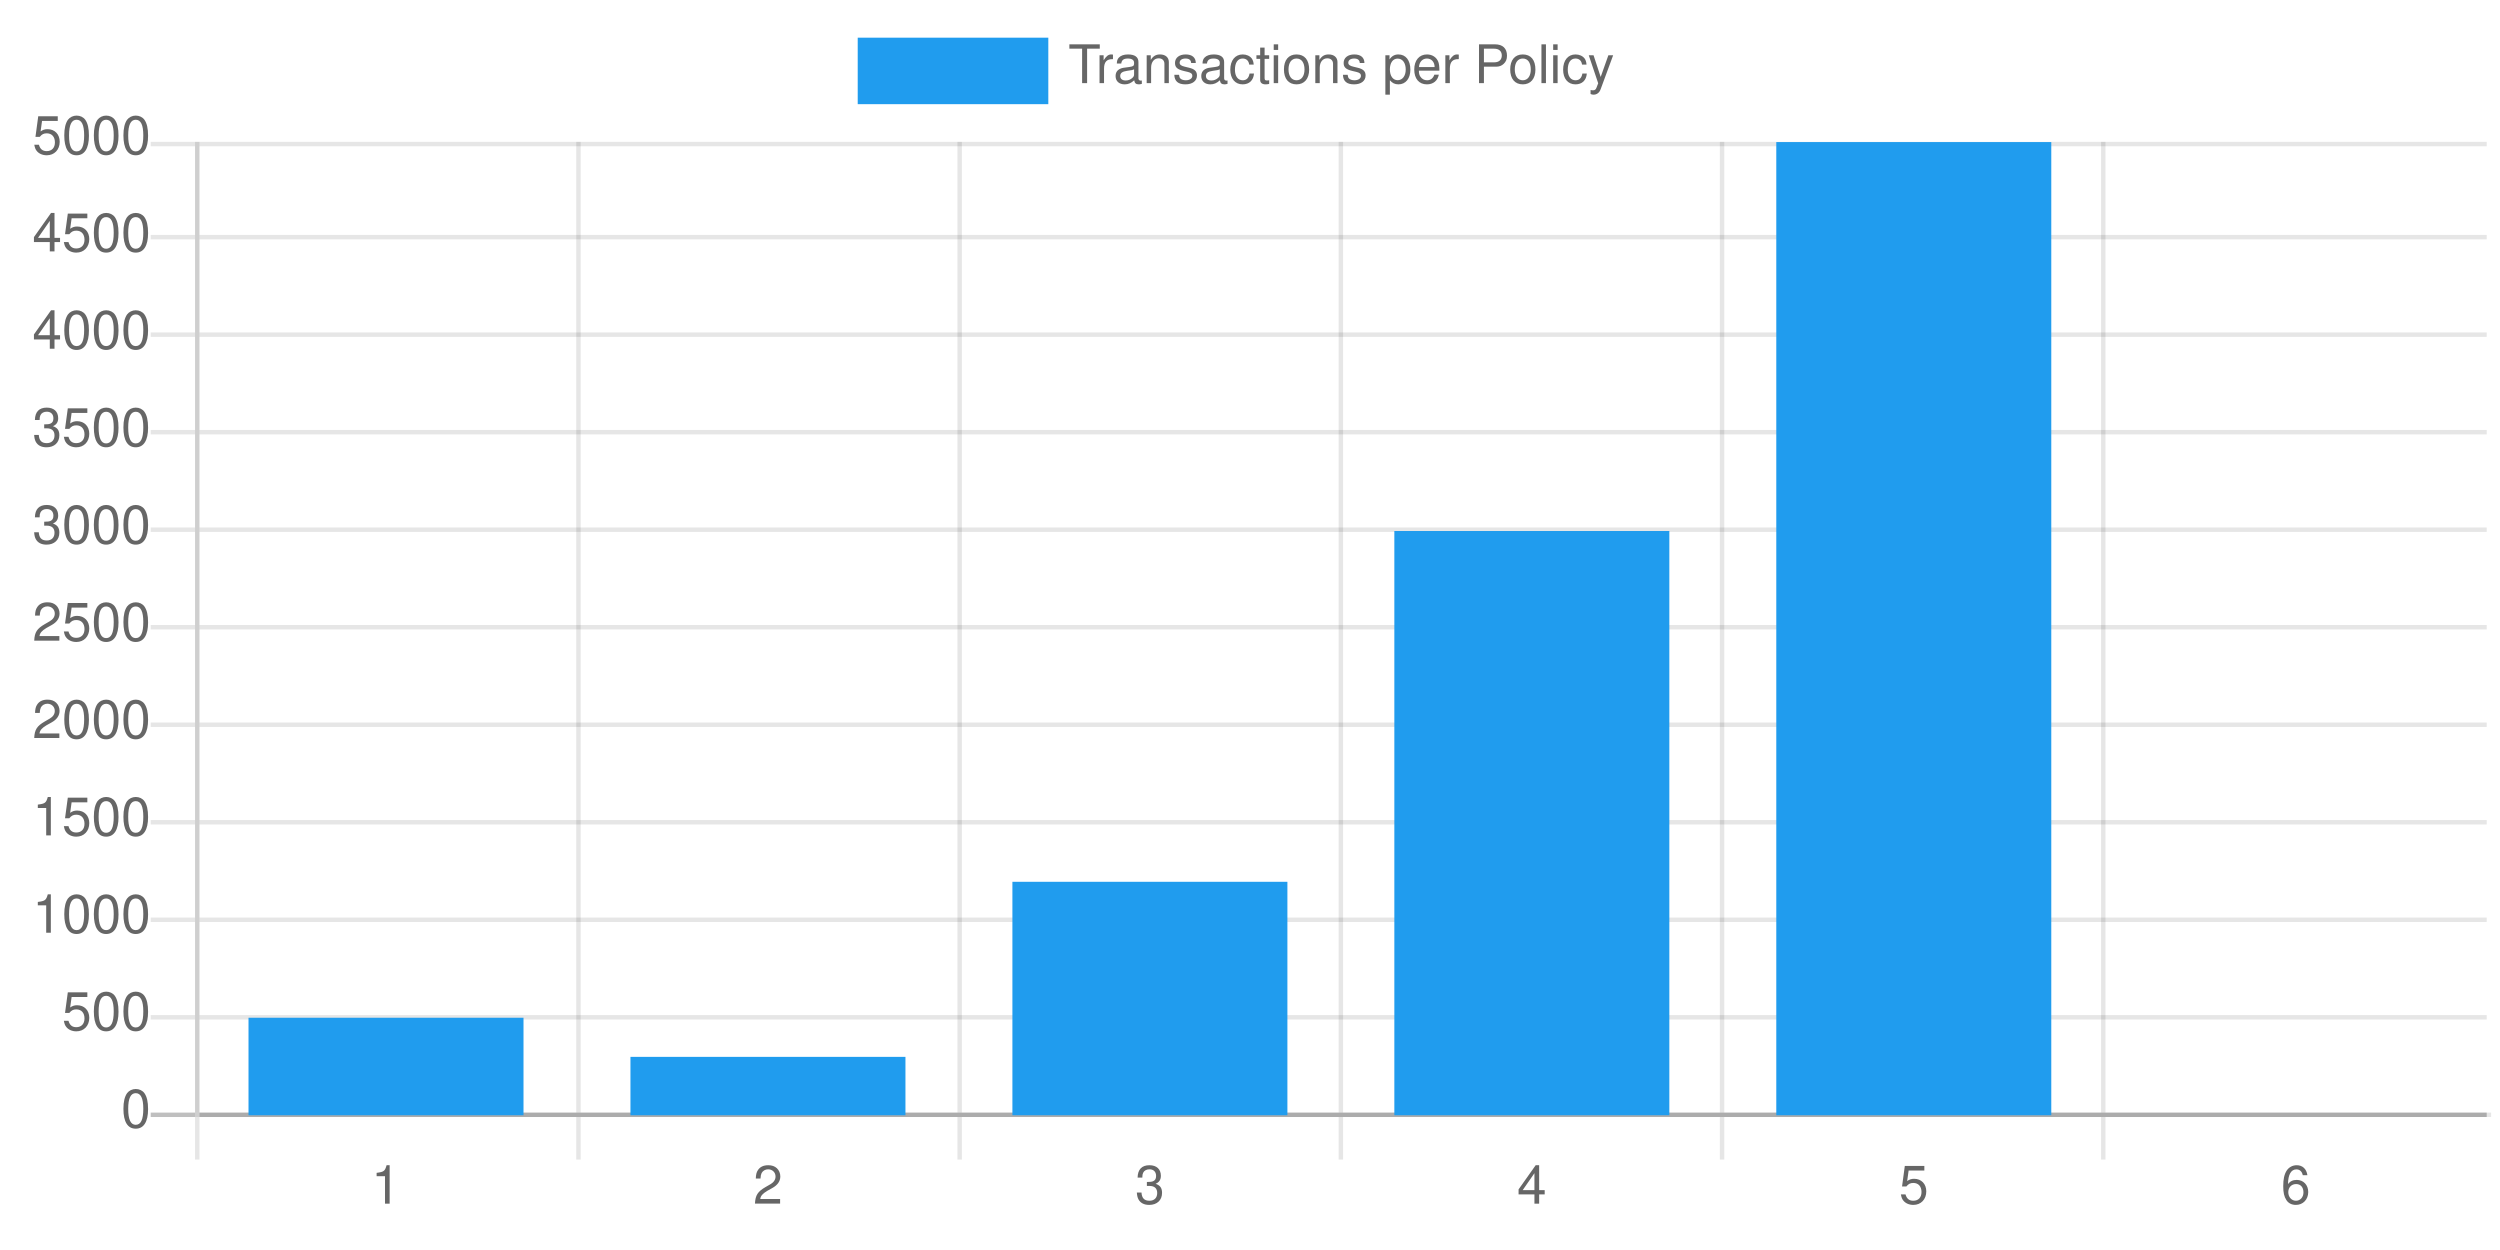
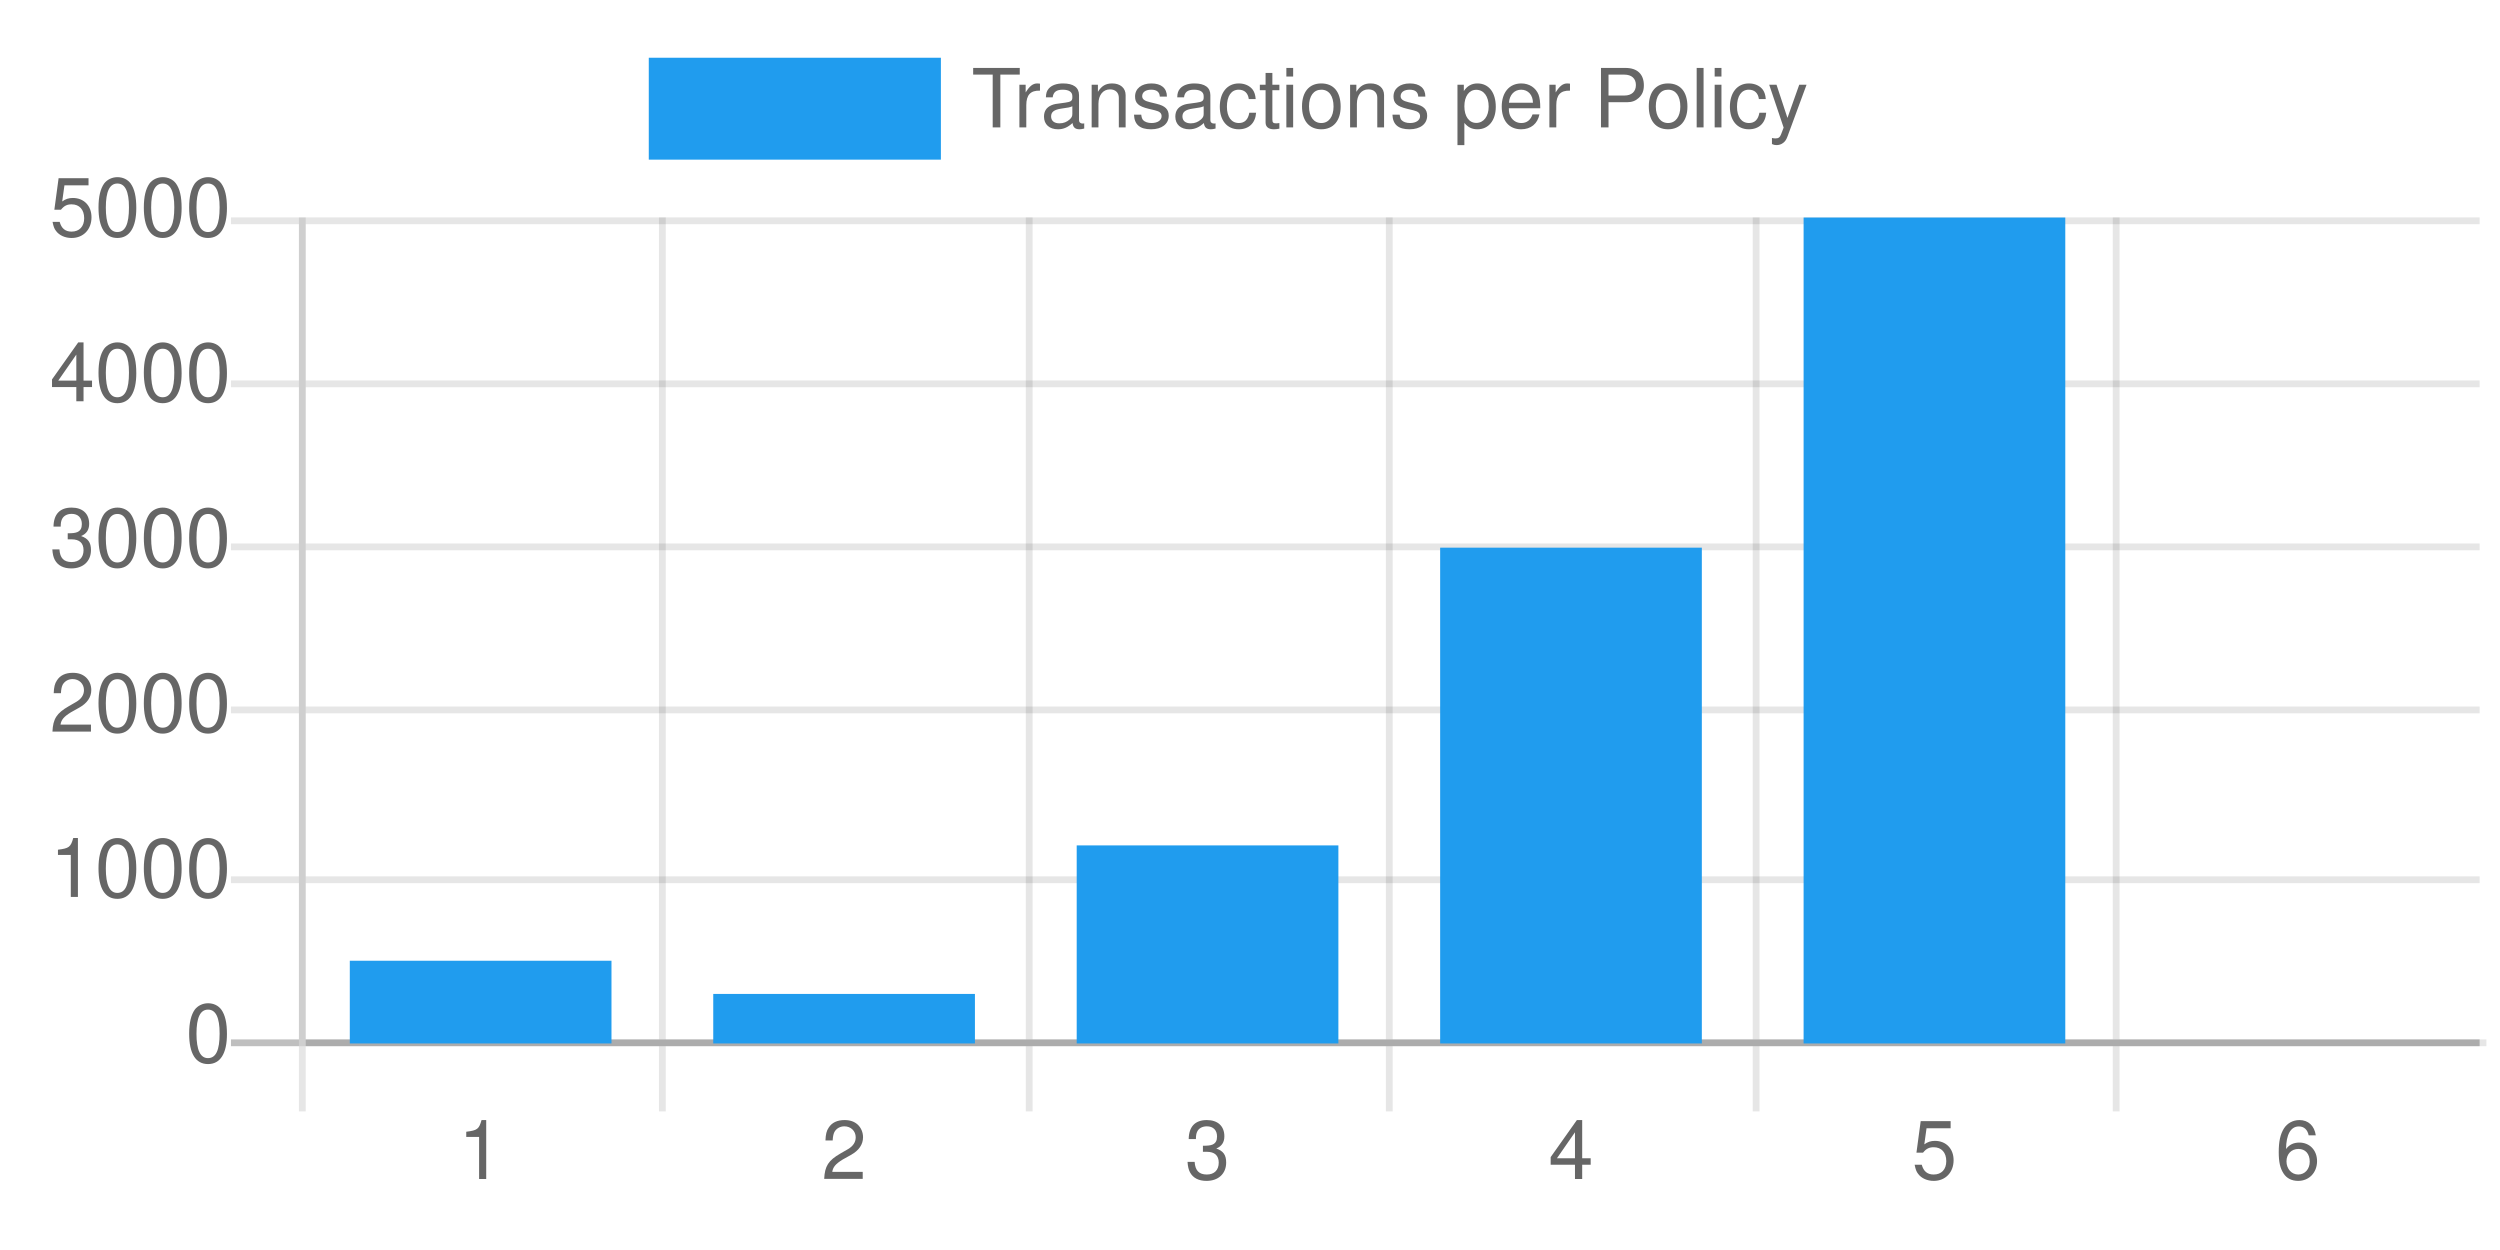
- <svg xmlns="http://www.w3.org/2000/svg" version="1.1" width="564" height="282">
+ <svg xmlns="http://www.w3.org/2000/svg" version="1.1" width="368" height="184">
  <defs>
-     <clipPath id="FnszUECREVMQ">
-       <path fill="none" stroke="none" d=" M 44 32 L 561 32 L 561 251.6 L 44 251.6 L 44 32 Z" />
+     <clipPath id="rfStHdmIaTCr">
+       <path fill="none" stroke="none" d=" M 44 32 L 365 32 L 365 153.6 L 44 153.6 L 44 32 Z" />
    </clipPath>
  </defs>
  <g>
    <g>
-       <rect fill="none" stroke="rgb(32,156,238)" x="195" y="10" width="40" height="12" stroke-miterlimit="10" stroke-width="3" />
-       <rect fill="rgb(32,156,238)" stroke="none" x="195" y="10" width="40" height="12" />
+       <rect fill="none" stroke="rgb(32,156,238)" x="97" y="10" width="40" height="12" stroke-miterlimit="10" stroke-width="3" />
+       <rect fill="rgb(32,156,238)" stroke="none" x="97" y="10" width="40" height="12" />
    </g>
-     <text fill="#666" stroke="none" font-family="'Helvetica Neue', 'Helvetica', 'Arial', sans-serif" font-size="12px" font-style="normal" font-weight="normal" text-decoration="normal" x="241" y="16" text-anchor="start" dominant-baseline="central">Transactions per Policy</text>
+     <text fill="#666" stroke="none" font-family="'Helvetica Neue', 'Helvetica', 'Arial', sans-serif" font-size="12px" font-style="normal" font-weight="normal" text-decoration="normal" x="143" y="16" text-anchor="start" dominant-baseline="central">Transactions per Policy</text>
    <g>
-       <path fill="none" stroke="rgb(0,0,0)" paint-order="fill stroke markers" d=" M 44.5 252 L 44.5 261.6 M 44.5 32 L 44.5 251" stroke-opacity="0.1" stroke-miterlimit="10" />
+       <path fill="none" stroke="rgb(0,0,0)" paint-order="fill stroke markers" d=" M 44.5 154 L 44.5 163.6 M 44.5 32 L 44.5 153" stroke-opacity="0.1" stroke-miterlimit="10" />
    </g>
-     <g transform="translate(87.08333,261.6) rotate(0,0,0)">
+     <g transform="translate(70.75,163.6) rotate(0,0,0)">
      <text fill="#666" stroke="none" font-family="'Helvetica Neue', 'Helvetica', 'Arial', sans-serif" font-size="12px" font-style="normal" font-weight="normal" text-decoration="normal" x="0" y="7.2" text-anchor="middle" dominant-baseline="central">1</text>
    </g>
    <g>
-       <path fill="none" stroke="rgb(0,0,0)" paint-order="fill stroke markers" d=" M 130.5 252 L 130.5 261.6 M 130.5 32 L 130.5 251" stroke-opacity="0.1" stroke-miterlimit="10" />
+       <path fill="none" stroke="rgb(0,0,0)" paint-order="fill stroke markers" d=" M 97.5 154 L 97.5 163.6 M 97.5 32 L 97.5 153" stroke-opacity="0.1" stroke-miterlimit="10" />
    </g>
-     <g transform="translate(173.25,261.6) rotate(0,0,0)">
+     <g transform="translate(124.25,163.6) rotate(0,0,0)">
      <text fill="#666" stroke="none" font-family="'Helvetica Neue', 'Helvetica', 'Arial', sans-serif" font-size="12px" font-style="normal" font-weight="normal" text-decoration="normal" x="0" y="7.2" text-anchor="middle" dominant-baseline="central">2</text>
    </g>
    <g>
-       <path fill="none" stroke="rgb(0,0,0)" paint-order="fill stroke markers" d=" M 216.5 252 L 216.5 261.6 M 216.5 32 L 216.5 251" stroke-opacity="0.1" stroke-miterlimit="10" />
+       <path fill="none" stroke="rgb(0,0,0)" paint-order="fill stroke markers" d=" M 151.5 154 L 151.5 163.6 M 151.5 32 L 151.5 153" stroke-opacity="0.1" stroke-miterlimit="10" />
    </g>
-     <g transform="translate(259.4167,261.6) rotate(0,0,0)">
+     <g transform="translate(177.75,163.6) rotate(0,0,0)">
      <text fill="#666" stroke="none" font-family="'Helvetica Neue', 'Helvetica', 'Arial', sans-serif" font-size="12px" font-style="normal" font-weight="normal" text-decoration="normal" x="0" y="7.2" text-anchor="middle" dominant-baseline="central">3</text>
    </g>
    <g>
-       <path fill="none" stroke="rgb(0,0,0)" paint-order="fill stroke markers" d=" M 302.5 252 L 302.5 261.6 M 302.5 32 L 302.5 251" stroke-opacity="0.1" stroke-miterlimit="10" />
+       <path fill="none" stroke="rgb(0,0,0)" paint-order="fill stroke markers" d=" M 204.5 154 L 204.5 163.6 M 204.5 32 L 204.5 153" stroke-opacity="0.1" stroke-miterlimit="10" />
    </g>
-     <g transform="translate(345.5833,261.6) rotate(0,0,0)">
+     <g transform="translate(231.25,163.6) rotate(0,0,0)">
      <text fill="#666" stroke="none" font-family="'Helvetica Neue', 'Helvetica', 'Arial', sans-serif" font-size="12px" font-style="normal" font-weight="normal" text-decoration="normal" x="0" y="7.2" text-anchor="middle" dominant-baseline="central">4</text>
    </g>
    <g>
-       <path fill="none" stroke="rgb(0,0,0)" paint-order="fill stroke markers" d=" M 388.5 252 L 388.5 261.6 M 388.5 32 L 388.5 251" stroke-opacity="0.1" stroke-miterlimit="10" />
+       <path fill="none" stroke="rgb(0,0,0)" paint-order="fill stroke markers" d=" M 258.5 154 L 258.5 163.6 M 258.5 32 L 258.5 153" stroke-opacity="0.1" stroke-miterlimit="10" />
    </g>
-     <g transform="translate(431.75,261.6) rotate(0,0,0)">
+     <g transform="translate(284.75,163.6) rotate(0,0,0)">
      <text fill="#666" stroke="none" font-family="'Helvetica Neue', 'Helvetica', 'Arial', sans-serif" font-size="12px" font-style="normal" font-weight="normal" text-decoration="normal" x="0" y="7.2" text-anchor="middle" dominant-baseline="central">5</text>
    </g>
    <g>
-       <path fill="none" stroke="rgb(0,0,0)" paint-order="fill stroke markers" d=" M 474.5 252 L 474.5 261.6 M 474.5 32 L 474.5 251" stroke-opacity="0.1" stroke-miterlimit="10" />
+       <path fill="none" stroke="rgb(0,0,0)" paint-order="fill stroke markers" d=" M 311.5 154 L 311.5 163.6 M 311.5 32 L 311.5 153" stroke-opacity="0.1" stroke-miterlimit="10" />
    </g>
-     <g transform="translate(517.9167,261.6) rotate(0,0,0)">
+     <g transform="translate(338.25,163.6) rotate(0,0,0)">
      <text fill="#666" stroke="none" font-family="'Helvetica Neue', 'Helvetica', 'Arial', sans-serif" font-size="12px" font-style="normal" font-weight="normal" text-decoration="normal" x="0" y="7.2" text-anchor="middle" dominant-baseline="central">6</text>
    </g>
-     <path fill="none" stroke="rgb(0,0,0)" paint-order="fill stroke markers" d=" M 44 251.5 L 562 251.5" stroke-opacity="0.1" stroke-miterlimit="10" stroke-dasharray="" />
+     <path fill="none" stroke="rgb(0,0,0)" paint-order="fill stroke markers" d=" M 44 153.5 L 366 153.5" stroke-opacity="0.1" stroke-miterlimit="10" stroke-dasharray="" />
    <g>
-       <path fill="none" stroke="rgb(0,0,0)" paint-order="fill stroke markers" d=" M 34 32.5 L 44 32.5 M 45 32.5 L 561 32.5" stroke-opacity="0.1" stroke-miterlimit="10" />
+       <path fill="none" stroke="rgb(0,0,0)" paint-order="fill stroke markers" d=" M 34 32.5 L 44 32.5 M 45 32.5 L 365 32.5" stroke-opacity="0.1" stroke-miterlimit="10" />
    </g>
    <g transform="translate(34,32) rotate(0,0,0)">
      <text fill="#666" stroke="none" font-family="'Helvetica Neue', 'Helvetica', 'Arial', sans-serif" font-size="12px" font-style="normal" font-weight="normal" text-decoration="normal" x="0" y="0" text-anchor="end" dominant-baseline="central">5000</text>
    </g>
    <g>
-       <path fill="none" stroke="rgb(0,0,0)" paint-order="fill stroke markers" d=" M 34 53.5 L 44 53.5 M 45 53.5 L 561 53.5" stroke-opacity="0.1" stroke-miterlimit="10" />
+       <path fill="none" stroke="rgb(0,0,0)" paint-order="fill stroke markers" d=" M 34 56.5 L 44 56.5 M 45 56.5 L 365 56.5" stroke-opacity="0.1" stroke-miterlimit="10" />
    </g>
-     <g transform="translate(34,53.96) rotate(0,0,0)">
-       <text fill="#666" stroke="none" font-family="'Helvetica Neue', 'Helvetica', 'Arial', sans-serif" font-size="12px" font-style="normal" font-weight="normal" text-decoration="normal" x="0" y="0" text-anchor="end" dominant-baseline="central">4500</text>
-     </g>
-     <g>
-       <path fill="none" stroke="rgb(0,0,0)" paint-order="fill stroke markers" d=" M 34 75.5 L 44 75.5 M 45 75.5 L 561 75.5" stroke-opacity="0.1" stroke-miterlimit="10" />
-     </g>
-     <g transform="translate(34,75.92) rotate(0,0,0)">
+     <g transform="translate(34,56.32) rotate(0,0,0)">
      <text fill="#666" stroke="none" font-family="'Helvetica Neue', 'Helvetica', 'Arial', sans-serif" font-size="12px" font-style="normal" font-weight="normal" text-decoration="normal" x="0" y="0" text-anchor="end" dominant-baseline="central">4000</text>
    </g>
    <g>
-       <path fill="none" stroke="rgb(0,0,0)" paint-order="fill stroke markers" d=" M 34 97.5 L 44 97.5 M 45 97.5 L 561 97.5" stroke-opacity="0.1" stroke-miterlimit="10" />
+       <path fill="none" stroke="rgb(0,0,0)" paint-order="fill stroke markers" d=" M 34 80.5 L 44 80.5 M 45 80.5 L 365 80.5" stroke-opacity="0.1" stroke-miterlimit="10" />
    </g>
-     <g transform="translate(34,97.88) rotate(0,0,0)">
-       <text fill="#666" stroke="none" font-family="'Helvetica Neue', 'Helvetica', 'Arial', sans-serif" font-size="12px" font-style="normal" font-weight="normal" text-decoration="normal" x="0" y="0" text-anchor="end" dominant-baseline="central">3500</text>
-     </g>
-     <g>
-       <path fill="none" stroke="rgb(0,0,0)" paint-order="fill stroke markers" d=" M 34 119.5 L 44 119.5 M 45 119.5 L 561 119.5" stroke-opacity="0.1" stroke-miterlimit="10" />
-     </g>
-     <g transform="translate(34,119.84) rotate(0,0,0)">
+     <g transform="translate(34,80.64) rotate(0,0,0)">
      <text fill="#666" stroke="none" font-family="'Helvetica Neue', 'Helvetica', 'Arial', sans-serif" font-size="12px" font-style="normal" font-weight="normal" text-decoration="normal" x="0" y="0" text-anchor="end" dominant-baseline="central">3000</text>
    </g>
    <g>
-       <path fill="none" stroke="rgb(0,0,0)" paint-order="fill stroke markers" d=" M 34 141.5 L 44 141.5 M 45 141.5 L 561 141.5" stroke-opacity="0.1" stroke-miterlimit="10" />
+       <path fill="none" stroke="rgb(0,0,0)" paint-order="fill stroke markers" d=" M 34 104.5 L 44 104.5 M 45 104.5 L 365 104.5" stroke-opacity="0.1" stroke-miterlimit="10" />
    </g>
-     <g transform="translate(34,141.8) rotate(0,0,0)">
-       <text fill="#666" stroke="none" font-family="'Helvetica Neue', 'Helvetica', 'Arial', sans-serif" font-size="12px" font-style="normal" font-weight="normal" text-decoration="normal" x="0" y="0" text-anchor="end" dominant-baseline="central">2500</text>
-     </g>
-     <g>
-       <path fill="none" stroke="rgb(0,0,0)" paint-order="fill stroke markers" d=" M 34 163.5 L 44 163.5 M 45 163.5 L 561 163.5" stroke-opacity="0.1" stroke-miterlimit="10" />
-     </g>
-     <g transform="translate(34,163.76) rotate(0,0,0)">
+     <g transform="translate(34,104.96) rotate(0,0,0)">
      <text fill="#666" stroke="none" font-family="'Helvetica Neue', 'Helvetica', 'Arial', sans-serif" font-size="12px" font-style="normal" font-weight="normal" text-decoration="normal" x="0" y="0" text-anchor="end" dominant-baseline="central">2000</text>
    </g>
    <g>
-       <path fill="none" stroke="rgb(0,0,0)" paint-order="fill stroke markers" d=" M 34 185.5 L 44 185.5 M 45 185.5 L 561 185.5" stroke-opacity="0.1" stroke-miterlimit="10" />
+       <path fill="none" stroke="rgb(0,0,0)" paint-order="fill stroke markers" d=" M 34 129.5 L 44 129.5 M 45 129.5 L 365 129.5" stroke-opacity="0.1" stroke-miterlimit="10" />
    </g>
-     <g transform="translate(34,185.72) rotate(0,0,0)">
-       <text fill="#666" stroke="none" font-family="'Helvetica Neue', 'Helvetica', 'Arial', sans-serif" font-size="12px" font-style="normal" font-weight="normal" text-decoration="normal" x="0" y="0" text-anchor="end" dominant-baseline="central">1500</text>
-     </g>
-     <g>
-       <path fill="none" stroke="rgb(0,0,0)" paint-order="fill stroke markers" d=" M 34 207.5 L 44 207.5 M 45 207.5 L 561 207.5" stroke-opacity="0.1" stroke-miterlimit="10" />
-     </g>
-     <g transform="translate(34,207.68) rotate(0,0,0)">
+     <g transform="translate(34,129.28) rotate(0,0,0)">
      <text fill="#666" stroke="none" font-family="'Helvetica Neue', 'Helvetica', 'Arial', sans-serif" font-size="12px" font-style="normal" font-weight="normal" text-decoration="normal" x="0" y="0" text-anchor="end" dominant-baseline="central">1000</text>
    </g>
    <g>
-       <path fill="none" stroke="rgb(0,0,0)" paint-order="fill stroke markers" d=" M 34 229.5 L 44 229.5 M 45 229.5 L 561 229.5" stroke-opacity="0.1" stroke-miterlimit="10" />
+       <path fill="none" stroke="rgb(0,0,0)" paint-order="fill stroke markers" d=" M 34 153.5 L 44 153.5 M 45 153.5 L 365 153.5" stroke-opacity="0.25" stroke-miterlimit="10" />
    </g>
-     <g transform="translate(34,229.64) rotate(0,0,0)">
-       <text fill="#666" stroke="none" font-family="'Helvetica Neue', 'Helvetica', 'Arial', sans-serif" font-size="12px" font-style="normal" font-weight="normal" text-decoration="normal" x="0" y="0" text-anchor="end" dominant-baseline="central">500</text>
-     </g>
-     <g>
-       <path fill="none" stroke="rgb(0,0,0)" paint-order="fill stroke markers" d=" M 34 251.5 L 44 251.5 M 45 251.5 L 561 251.5" stroke-opacity="0.25" stroke-miterlimit="10" />
-     </g>
-     <g transform="translate(34,251.6) rotate(0,0,0)">
+     <g transform="translate(34,153.6) rotate(0,0,0)">
      <text fill="#666" stroke="none" font-family="'Helvetica Neue', 'Helvetica', 'Arial', sans-serif" font-size="12px" font-style="normal" font-weight="normal" text-decoration="normal" x="0" y="0" text-anchor="end" dominant-baseline="central">0</text>
    </g>
-     <path fill="none" stroke="rgb(0,0,0)" paint-order="fill stroke markers" d=" M 44.5 32 L 44.5 252" stroke-opacity="0.1" stroke-miterlimit="10" stroke-dasharray="" />
-     <g clip-path="url(#FnszUECREVMQ)">
+     <path fill="none" stroke="rgb(0,0,0)" paint-order="fill stroke markers" d=" M 44.5 32 L 44.5 154" stroke-opacity="0.1" stroke-miterlimit="10" stroke-dasharray="" />
+     <g clip-path="url(#rfStHdmIaTCr)">
      <g>
-         <rect fill="rgb(32,156,238)" stroke="none" x="56.063" y="229.596" width="62.04" height="22.004" />
-         <rect fill="rgb(32,156,238)" stroke="none" x="142.23" y="238.424" width="62.04" height="13.176" />
-         <rect fill="rgb(32,156,238)" stroke="none" x="228.397" y="198.94" width="62.04" height="52.66" />
-         <rect fill="rgb(32,156,238)" stroke="none" x="314.563" y="119.796" width="62.04" height="131.804" />
-         <rect fill="rgb(32,156,238)" stroke="none" x="400.73" y="32.044" width="62.04" height="219.556" />
-         <rect fill="rgb(32,156,238)" stroke="none" x="486.897" y="251.6" width="62.04" height="0" />
+         <rect fill="rgb(32,156,238)" stroke="none" x="51.49" y="141.416" width="38.52" height="12.184" />
+         <rect fill="rgb(32,156,238)" stroke="none" x="104.99" y="146.304" width="38.52" height="7.296" />
+         <rect fill="rgb(32,156,238)" stroke="none" x="158.49" y="124.44" width="38.52" height="29.16" />
+         <rect fill="rgb(32,156,238)" stroke="none" x="211.99" y="80.616" width="38.52" height="72.984" />
+         <rect fill="rgb(32,156,238)" stroke="none" x="265.49" y="32.024" width="38.52" height="121.576" />
+         <rect fill="rgb(32,156,238)" stroke="none" x="318.99" y="153.6" width="38.52" height="0" />
      </g>
    </g>
  </g>
</svg>
